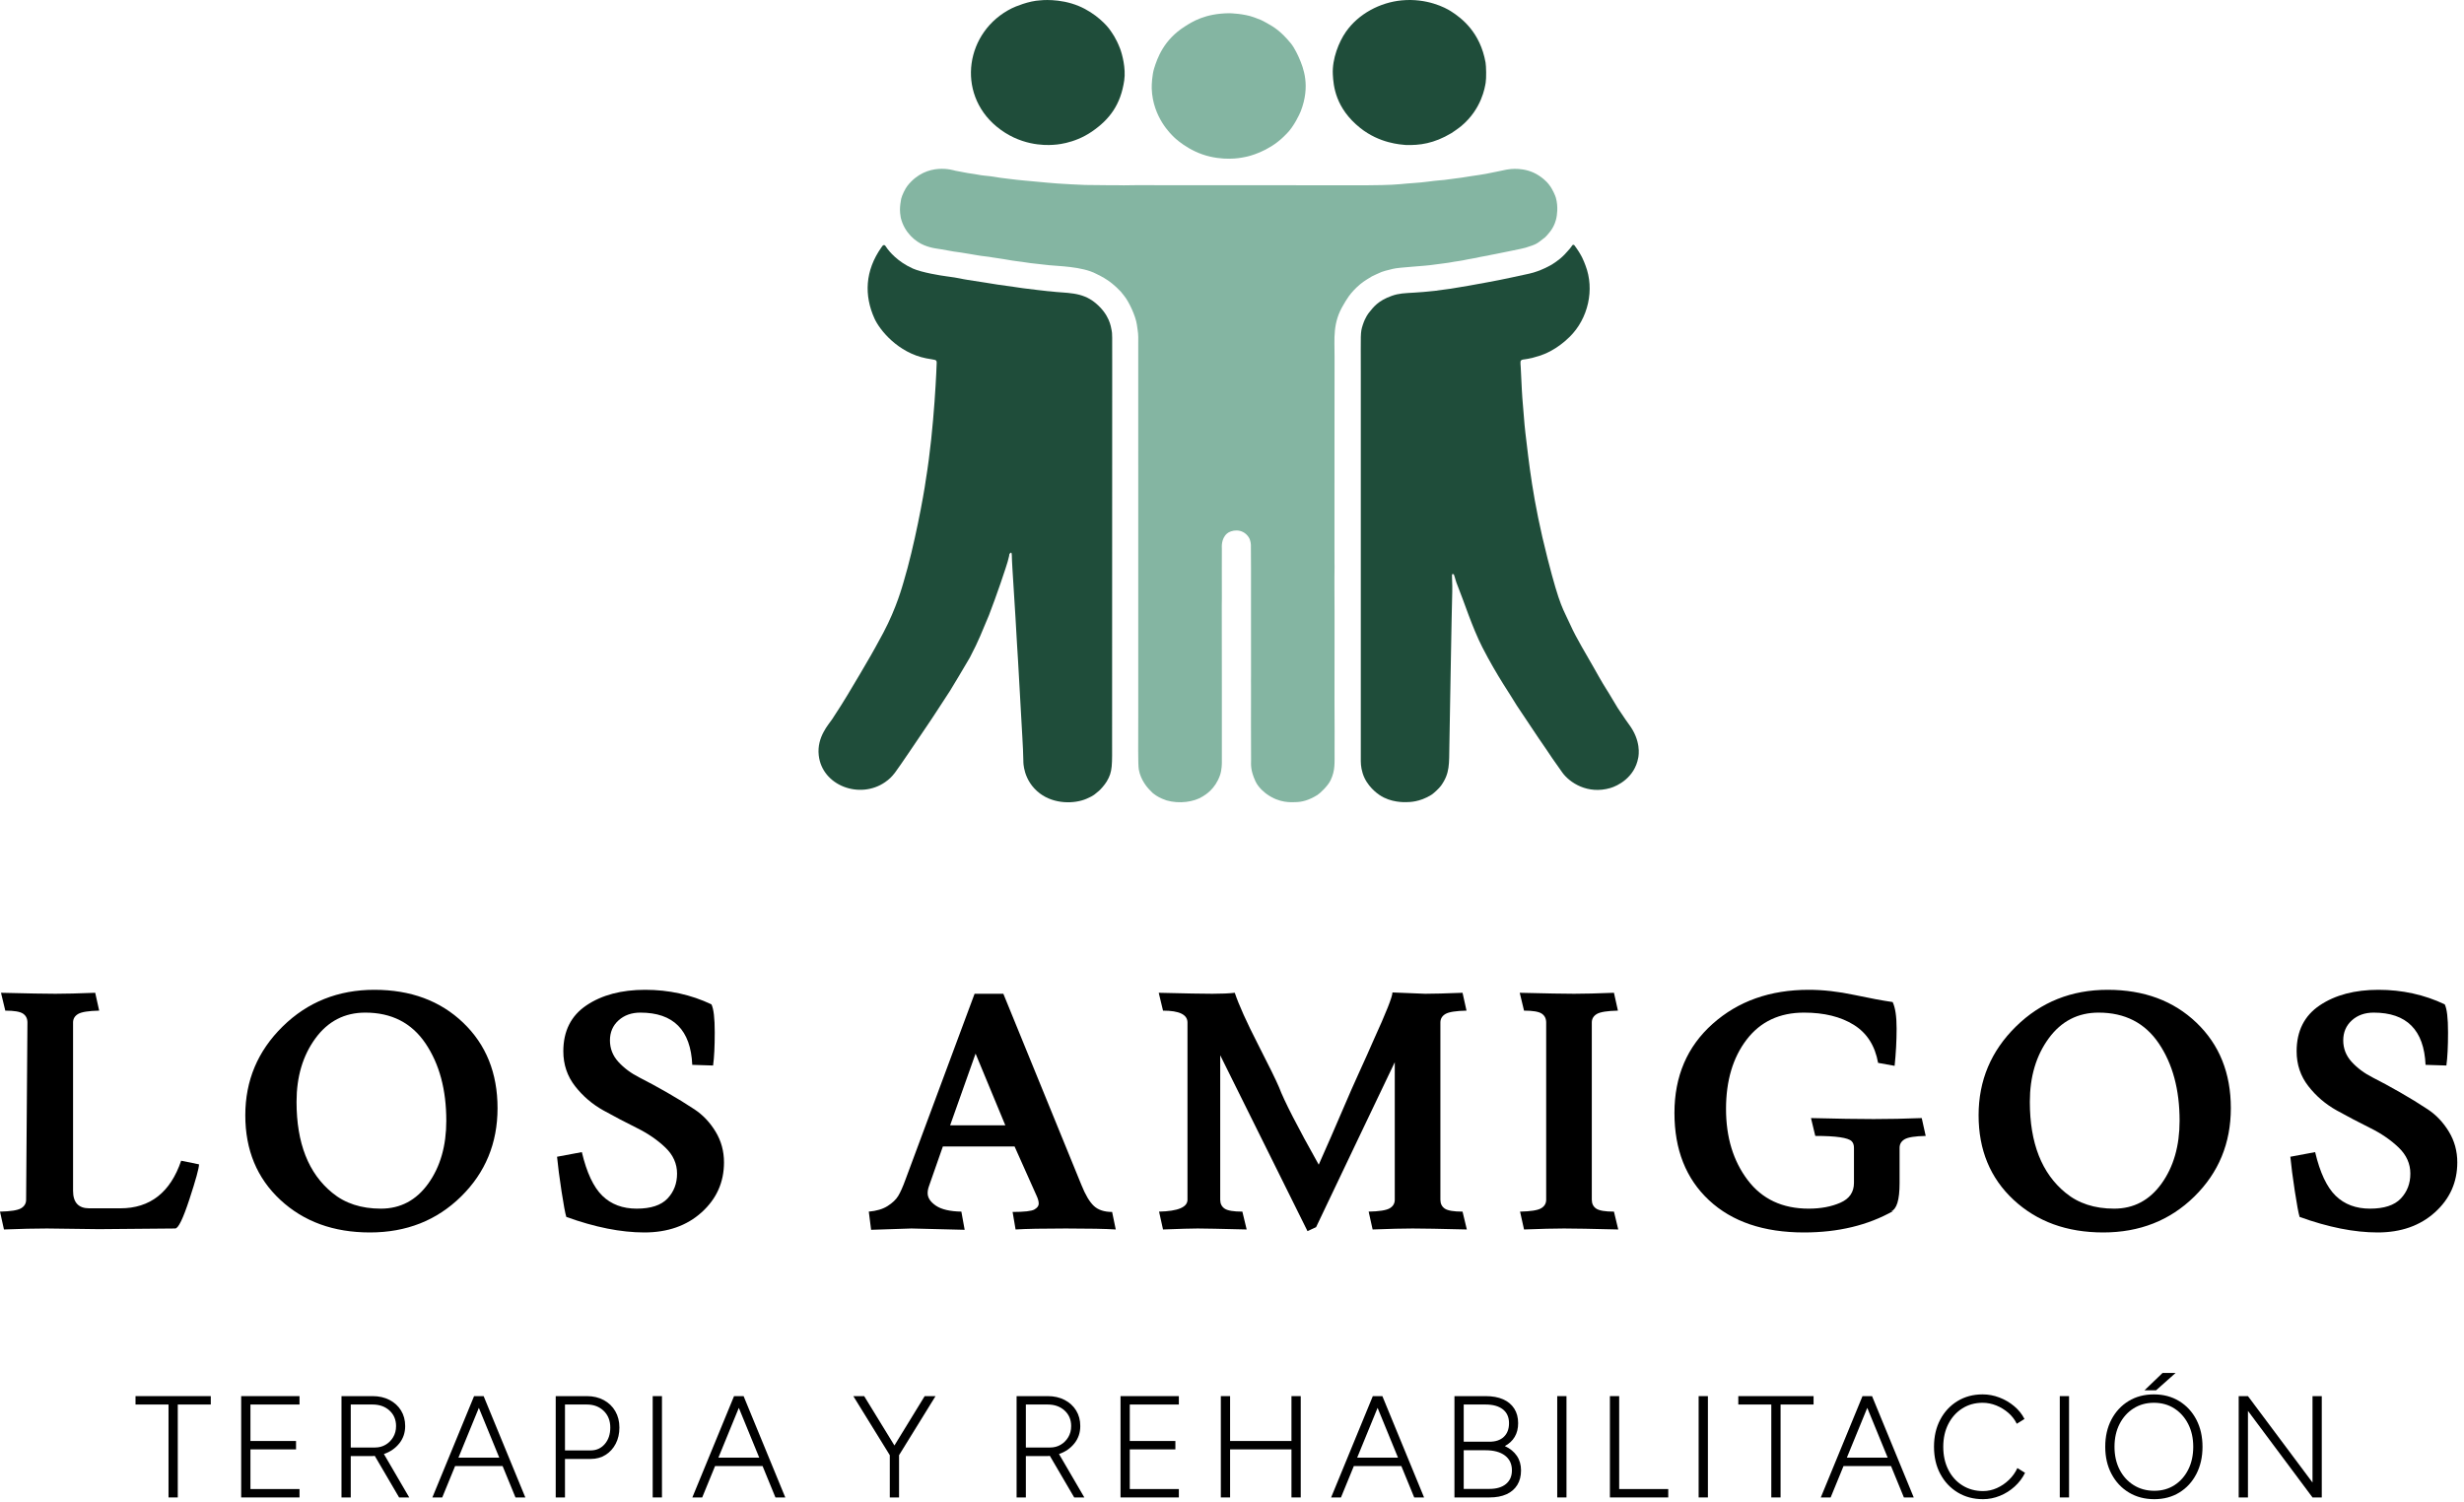
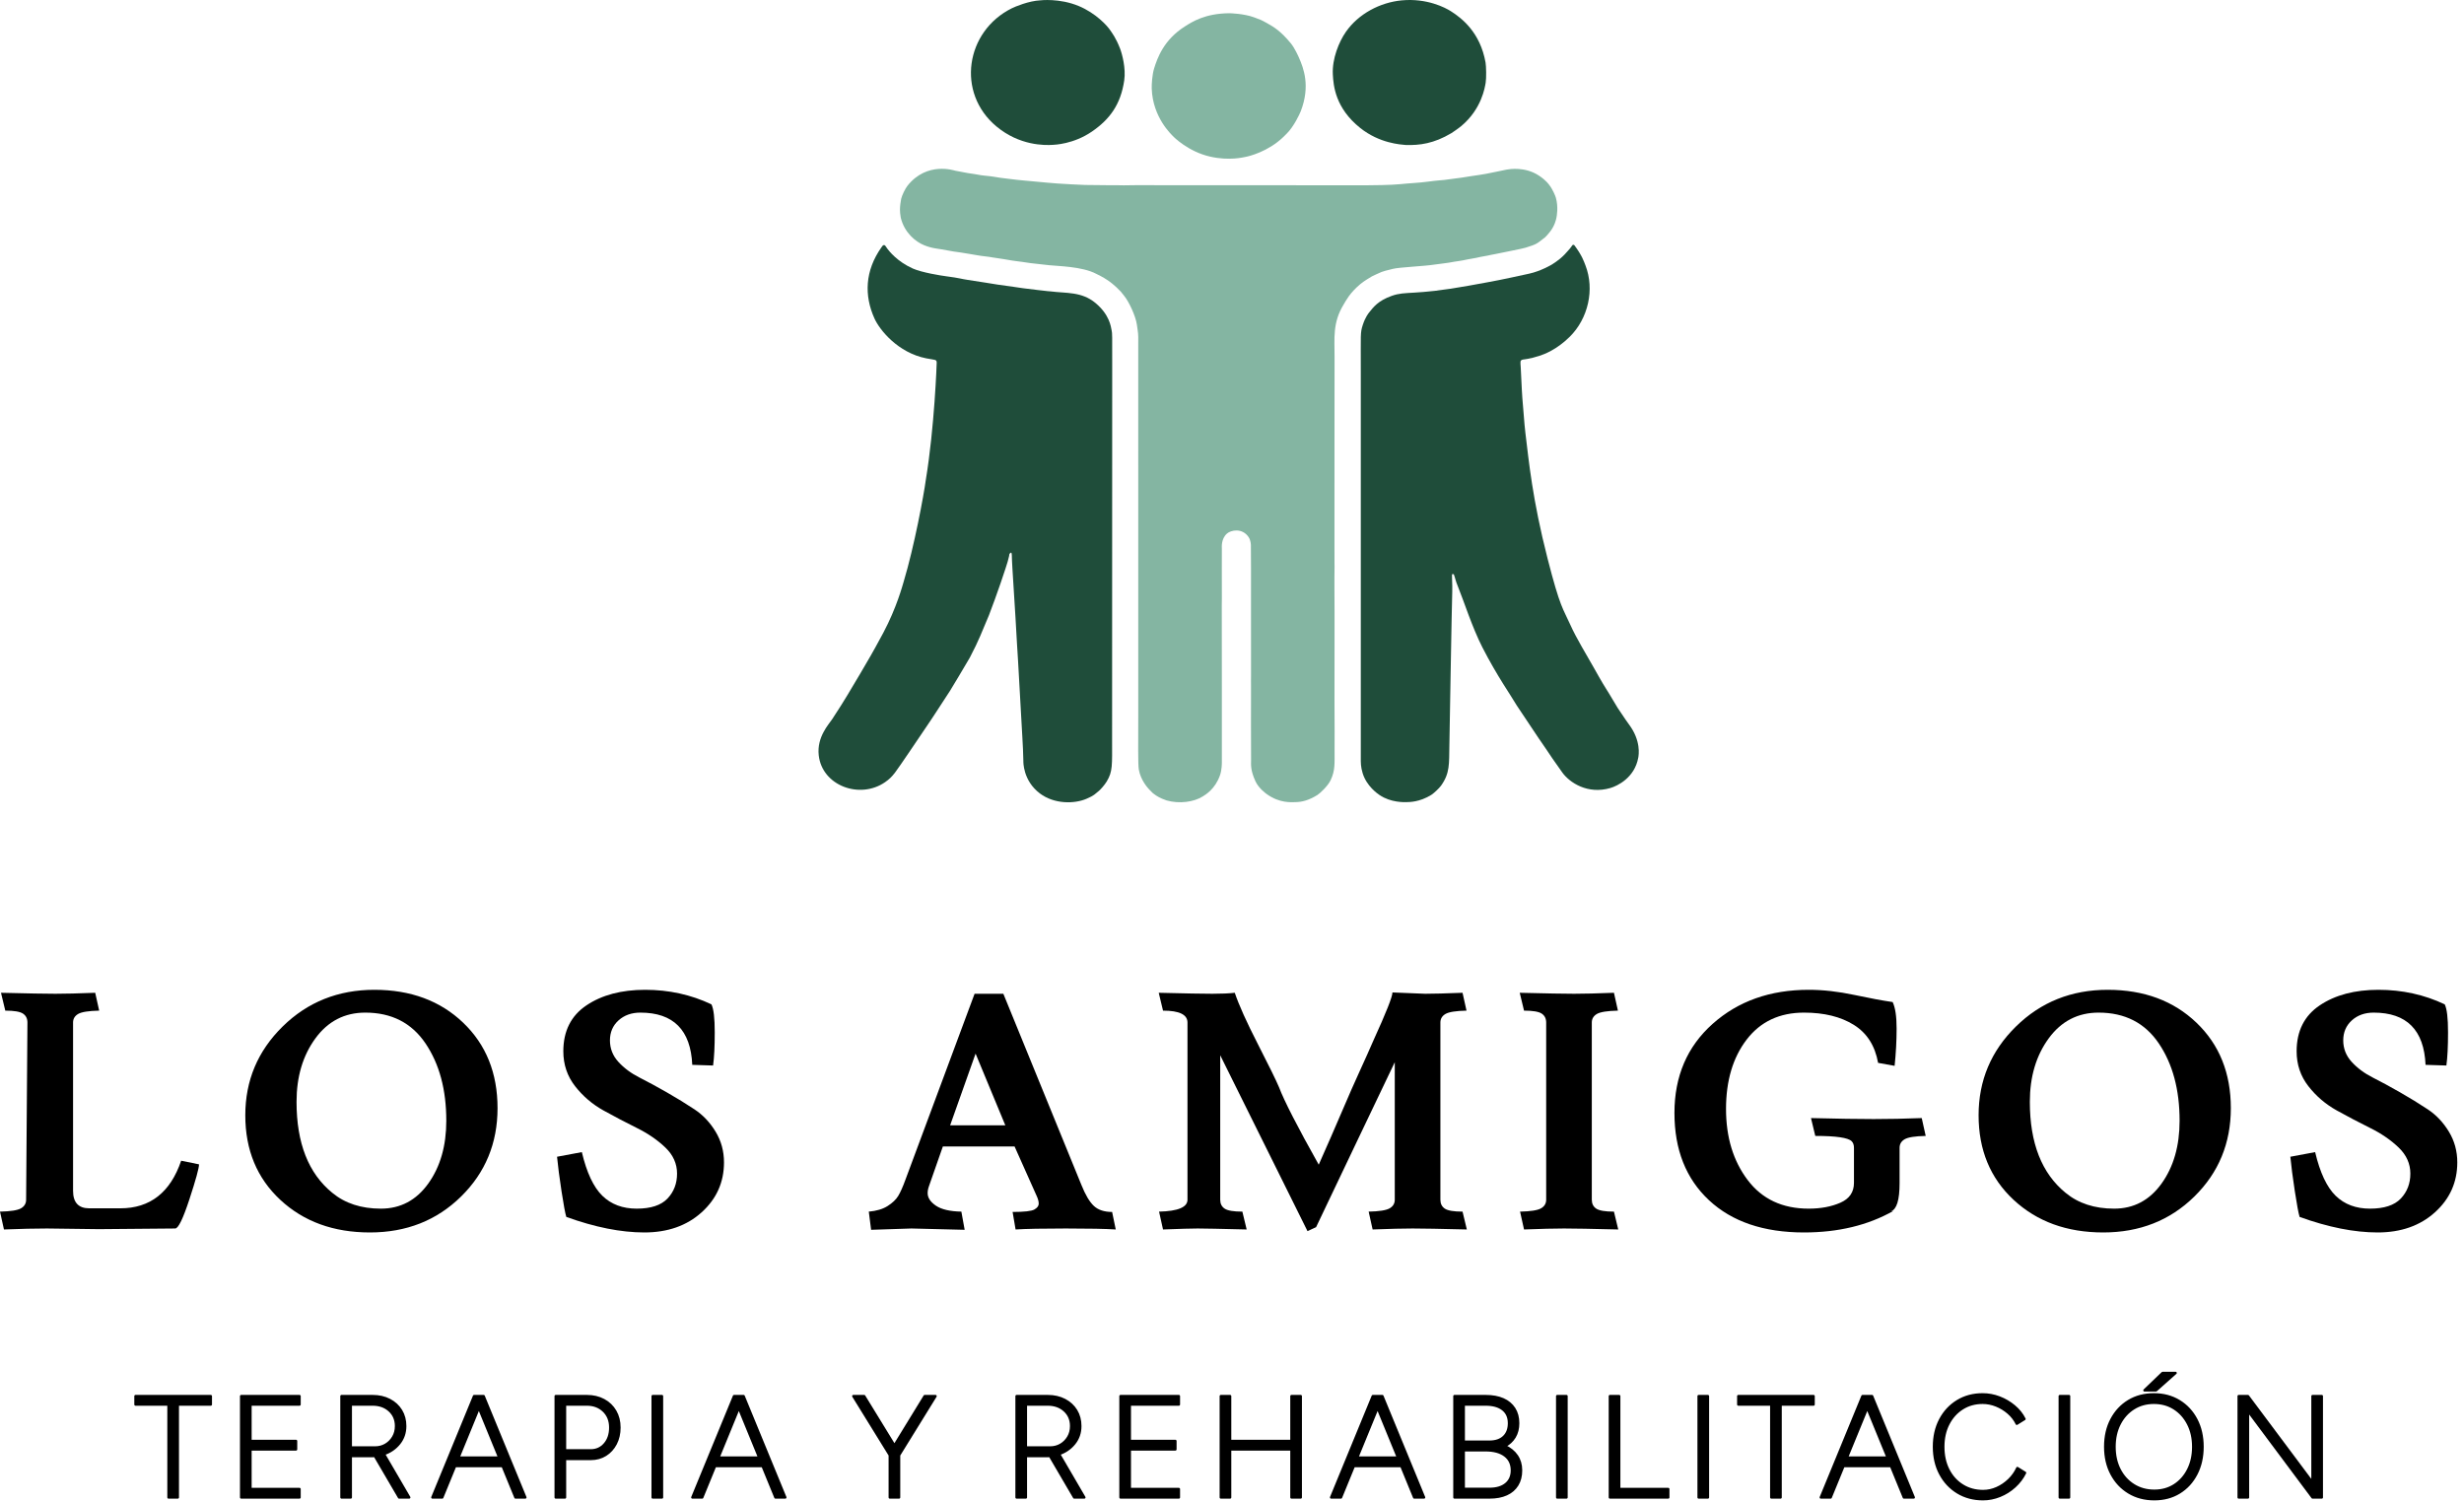
<svg xmlns="http://www.w3.org/2000/svg" width="100%" height="100%" viewBox="0 0 325 198" version="1.1" xml:space="preserve" style="fill-rule:evenodd;clip-rule:evenodd;stroke-linejoin:round;stroke-miterlimit:2;">
  <g transform="matrix(1,0,0,1,-62.94228,-101.0001)">
    <g transform="matrix(0.164946,0,0,0.156449,140.5262,73.80858)">
      <path d="M249.95,357.414C249.456,353.826 249.306,352.944 249.296,350.497C249.285,347.982 249.815,343.567 250.262,341.435C250.873,338.526 253.536,332.752 255.332,330.377C270.979,309.689 292.718,317.576 293.45,317.716C302.698,319.479 302.662,319.594 303.47,319.714C312.947,321.12 312.882,321.473 316.45,321.833C324.485,322.644 324.433,322.921 329.466,323.682C332.975,324.213 332.97,324.108 336.486,324.607C345.391,325.872 353.478,326.377 359.54,327.072C367.502,327.986 367.508,327.755 375.497,328.527C378.243,328.792 394.508,329.701 397.493,329.753C421.437,330.168 421.422,329.907 423.501,329.977C430.723,330.222 433.453,329.837 439.497,329.907C455.57,330.091 611.161,329.918 623.499,330.003C625.824,330.019 642.239,329.876 649.462,329.06C656.998,328.208 663.738,328.064 671.551,326.948C679.093,325.871 683.113,325.712 684.501,325.512C697.397,323.655 697.395,323.755 698.509,323.558C711.9,321.199 712.831,321.615 725.555,318.734C726.273,318.572 732.808,317.092 734.546,316.775C736.609,316.398 749.148,314.106 760.266,321.871C766.217,326.027 768.332,329.536 768.375,329.591C771.126,333.127 773.338,338.845 773.77,340.425C775.933,348.341 774.486,356.11 774.237,357.449C774.041,358.504 772.965,364.282 768.738,369.682C764.936,374.537 764.67,374.283 763.852,374.953C758.572,379.279 758.593,379.678 749.549,382.644C746.727,383.569 733.047,386.277 729.426,387.137C725.515,388.067 723.925,388.22 722.512,388.559C716.306,390.048 715.938,389.78 713.478,390.413C708.501,391.693 705.989,391.86 703.488,392.445C696.505,394.078 694.672,394 692.494,394.47C686.518,395.759 680.37,396.244 676.566,396.898C668.773,398.238 648.529,399.106 643.495,400.478C636.943,402.263 636.914,402.12 634.347,403.13C632.932,403.686 626.908,406.688 626.691,406.823C620.123,410.922 618.066,412.76 617.388,413.366C608.762,421.075 606.108,427.053 604.197,430.327C594.997,446.084 596.91,459.275 596.824,474.498C596.709,494.805 596.816,614.09 596.756,633.507C596.705,650.083 596.832,650.061 596.814,651.501C596.794,653.101 596.629,666.38 596.736,671.498C596.925,680.59 596.728,759.825 596.771,764.496C596.935,782.388 596.849,802.222 596.835,805.502C596.783,817.577 597.466,823.067 593.683,831.586C591.486,836.531 585.041,842.79 583.154,844.026C576.075,848.659 570.698,850.003 565.487,850.091C562.301,850.145 552.848,851.112 542.626,843.331C541.725,842.645 536.115,838.375 533.554,832.475C529.444,823.007 530.061,818.441 530.067,814.498C530.108,788.449 529.842,779.589 530.015,762.493C530.023,761.693 530.09,755.057 530.015,752.493C529.875,747.672 530.097,747.685 530.033,743.494C529.879,733.559 530.158,642.308 529.912,633.478C529.897,632.92 529.797,629.34 528.145,626.726C522.959,618.521 513.75,620.801 510.715,623.719C505.971,628.281 506.706,635.205 506.703,636.5C506.675,651.23 506.663,651.221 506.67,652.501C506.826,681.959 506.623,681.94 506.642,684.5C506.764,700.749 506.665,804.87 506.702,816.495C506.705,817.376 506.723,822.891 505.224,827.409C501.318,839.183 493.563,843.858 491.382,845.31C484.311,850.019 472.653,851.713 462.458,848.64C461.245,848.275 456.742,846.401 454.375,844.678C451.186,842.359 451.212,842.338 448.603,839.406C447.603,838.282 441.748,831.7 440.283,822.543C439.559,818.017 439.853,801.321 439.846,775.501C439.84,750.461 439.764,467.476 439.836,462.506C439.944,454.95 439.75,454.968 438.741,447.46C437.782,440.321 432.444,428.226 428.678,423.377C426.21,420.2 426.302,420.14 426.071,419.879C421.029,414.179 416.57,410.938 415.653,410.272C411.29,407.1 407.51,405.388 406.369,404.741C395.107,398.355 374.993,398.194 368.51,397.395C354.675,395.692 354.674,395.811 353.48,395.613C343.004,393.869 342.943,394.326 332.53,392.317C329.57,391.746 325.484,391.294 323.441,390.865C319.857,390.112 315.51,389.847 311.568,389.089C305.029,387.831 305.019,388.005 298.456,386.786C294.001,385.959 293.961,386.278 289.533,385.349C278.42,383.016 275.753,383.595 268.502,380.495C262.05,377.736 252.921,370.265 249.95,357.414Z" style="fill:rgb(132,181,162);" />
    </g>
    <g transform="matrix(0.164946,0,0,0.156449,140.5262,73.80858)">
      <path d="M269.944,578.564C276.952,533.876 278.686,480.06 278.677,479.495C278.629,476.676 277.346,477.383 270.41,475.948C247.525,471.212 232.978,451.825 228.907,442.329C220.612,422.977 221.256,402.14 234.415,382.438C235.071,381.456 235.598,380.42 236.503,380.44C237.594,380.464 237.349,380.913 239.308,383.632C240.535,385.334 247,394.304 259.62,400.225C266.802,403.595 282.118,406.173 286.458,406.762C297.089,408.207 298.459,409.033 303.454,409.774C311.118,410.912 325.518,413.5 327.46,413.766C336.803,415.046 345.768,416.549 347.458,416.77C358.56,418.221 358.557,418.197 359.521,418.327C368.7,419.557 368.711,419.336 369.507,419.445C382.488,421.224 394.545,419.495 405.677,429.297C416.908,439.186 417.964,449.15 418.589,452.486C419.075,455.082 419.044,455.089 419.016,485.499C418.988,589.167 418.96,692.834 418.932,796.501C418.949,819.658 419.434,824.092 414.68,832.603C412.862,835.858 409.3,839.829 408.499,840.499C404.985,843.439 404.85,844.376 398.405,847.293C388.779,851.65 372.705,851.871 361.255,842.812C347.406,831.855 347.978,815.664 347.973,815.479C347.723,805.472 347.693,805.496 347.176,795.518C343.412,722.783 343.185,722.8 342.872,716.475C342.347,705.873 341.778,696.248 341.674,694.49C339.309,654.444 339.315,654.456 339.246,653.519C338.425,642.407 339.375,638.099 337.349,640.255C336.493,641.166 336.817,641.308 336.591,642.534C335.597,647.935 331.912,658.475 329.735,665.576C328.55,669.44 321.719,689.398 320.467,692.486C314.201,707.937 312.977,712.464 305.125,728.316C304.46,729.658 296.942,742.997 296.15,744.295C294.866,746.399 290.394,754.439 289.25,756.356C288.314,757.922 277.429,775.552 276.713,776.634C275.455,778.534 272.934,782.774 271.667,784.609C271.17,785.329 257.832,806.198 256.841,807.713C245.699,824.753 244.044,828.42 237.353,833.291C217.179,847.978 186.97,836.239 184.334,810.516C182.754,795.101 192.402,784.48 195.058,780.215C202.235,768.687 202.125,768.639 207.058,760.246C211.667,752.406 224.405,729.394 226.08,726.274C226.892,724.761 231.83,715.565 236.009,707.253C246.674,686.041 251.38,667.318 252.208,664.417C260.833,634.212 268.342,591.148 269.944,578.564Z" style="fill:rgb(31,77,58);" />
    </g>
    <g transform="matrix(0.164946,0,0,0.156449,140.5262,73.80858)">
      <path d="M692.142,657.859C691.819,657.843 691.843,657.973 691.51,657.956C690.92,657.927 690.941,657.767 690.9,657.797C690.413,658.159 691.168,666.816 690.943,672.503C690.575,681.752 688.691,799.801 688.637,802.502C688.33,817.699 689.2,825.495 682.016,836.154C680.498,838.407 676.021,842.797 674.152,844.007C664.604,850.187 656.706,849.995 654.484,850.08C652.685,850.149 641.773,850.565 632.789,844.101C631.299,843.03 622.397,836.625 619.255,825.576C617.712,820.153 617.791,816.829 617.804,812.501C617.852,796.804 617.779,501.47 617.805,486.501C617.857,455.203 617.26,454.537 619.472,447.492C621.414,441.308 623.823,438.115 624.364,437.399C627.867,432.757 631.62,427.368 642.419,423.299C654.353,418.802 659.423,423.192 704.519,414.6C728.611,410.01 728.59,410.011 752.504,404.516C761.864,402.365 770.488,396.917 770.683,396.783C775.488,393.492 778.841,391.114 784.763,383.71C786.929,381.003 786.792,380.391 787.427,380.287C788.358,380.135 788.389,380.281 788.921,381.047C794.757,389.457 796.035,393.711 797.44,397.521C804.9,417.755 799.707,442.336 784.823,457.809C774.228,468.822 764.321,472.541 760.609,473.822C753.128,476.403 747.77,476.891 747.577,476.93C744.808,477.499 745.484,478.963 745.698,483.491C746.691,504.528 746.625,504.514 746.994,509.461C748.733,532.795 749.127,536.195 749.395,538.512C752.248,563.138 755.024,594.729 767.126,644.593C777.34,686.679 779.445,686.601 785.354,700.566C790.318,712.295 798.013,725.2 804.111,736.704C804.864,738.125 811.043,749.783 813.826,754.305C817.021,759.496 822.062,768.854 823.224,770.666C830.205,781.552 830.136,781.584 832.295,784.638C842.046,798.429 840.046,810.434 839.691,812.53C836.794,829.618 822.925,836.476 817.396,838.182C799.173,843.804 784.782,833.632 778.972,825.156C778.92,825.081 771.187,813.532 770.98,813.196C768.497,809.162 768.418,809.231 765.9,805.238C762.79,800.306 762.676,800.398 759.992,796.173C758.587,793.962 742.765,769.056 742.471,768.517C738.022,760.382 726.878,743.971 715.074,719.697C706.909,702.906 699.983,679.899 695.538,668.485C693.312,662.767 693.667,662.268 692.142,657.859Z" style="fill:rgb(31,77,58);" />
    </g>
    <g transform="matrix(0.164946,0,0,0.156449,140.5262,73.80858)">
      <path d="M555.577,289.577C543.601,301.632 528.45,305.599 525.43,306.136C523.995,306.392 512.648,309.508 497.415,305.875C479.827,301.681 468.163,289.294 467.511,288.489C466.664,287.444 451.411,272.983 450.628,248.496C450.516,245.008 450.971,236.792 452.533,231.509C455.054,222.979 460.122,207.409 477.189,196.047C483.064,192.135 493.186,185.184 512.499,184.959C513.092,184.952 524.239,185.215 532.524,188.437C537.775,190.48 537.806,190.408 542.666,193.238C548.261,196.496 553.813,200.04 561.801,210.27C565.052,214.435 567.979,221.506 568.405,222.536C571.974,231.161 577.644,246.228 569.789,267.611C568.948,269.9 564.297,280.489 558.521,286.52C557.286,287.809 555.813,289.333 555.577,289.577Z" style="fill:rgb(132,181,162);" />
    </g>
    <g transform="matrix(0.164946,0,0,0.156449,140.5262,73.80858)">
      <path d="M371.526,295.936C364.79,296.386 344.938,296.601 326.52,280.477C294.019,252.025 301.822,200.17 338.661,180.828C341.464,179.357 352.302,174.566 361.471,174.098C361.575,174.093 376.779,172.09 392.313,178.911C405.795,184.832 415.004,195.378 417.544,199.471C418.868,201.604 421.86,205.458 425.24,214.598C426.946,219.209 430.045,231.351 428.643,241.518C425.838,261.864 417.082,274.417 402.701,284.795C388.042,295.372 372.904,295.844 371.526,295.936Z" style="fill:rgb(31,77,58);" />
    </g>
    <g transform="matrix(0.164946,0,0,0.156449,140.5262,73.80858)">
      <path d="M653.534,296.034C649.661,295.639 632.782,294.704 617.343,281.691C597.413,264.892 595.912,246.09 595.441,236.502C594.794,223.328 600.33,209.087 605.844,200.716C615.972,185.34 633.356,175.833 650.468,174.121C670.74,172.093 685.491,180.358 689.709,183.177C698.675,189.169 713.275,201.139 717.565,226.491C718.075,229.504 718.295,239.658 717.661,243.524C717.058,247.194 714.588,265.553 698.143,280.095C695.861,282.114 690.648,285.807 690.219,286.077C676.261,294.852 664.843,296.436 653.534,296.034Z" style="fill:rgb(31,77,58);" />
    </g>
    <g transform="matrix(1.211248,0,0,1.211248,225.218,263.042)">
      <g transform="matrix(1,0,0,1,-135.054,0)">
        <path d="M11.844,0.072L6.192,0C4.896,0 3.336,0.036 1.512,0.108L1.08,-1.836C2.232,-1.86 2.994,-1.98 3.366,-2.196C3.738,-2.412 3.924,-2.724 3.924,-3.132L4.068,-22.428C4.068,-22.86 3.906,-23.184 3.582,-23.4C3.258,-23.616 2.616,-23.724 1.656,-23.724L1.188,-25.668C4.068,-25.596 6.042,-25.56 7.11,-25.56C8.178,-25.56 9.624,-25.596 11.448,-25.668L11.88,-23.724C10.728,-23.7 9.966,-23.58 9.594,-23.364C9.222,-23.148 9.036,-22.836 9.036,-22.428L9.036,-4.104C9.036,-2.832 9.624,-2.196 10.8,-2.196L14.184,-2.196C17.424,-2.196 19.632,-3.924 20.808,-7.38L22.752,-6.984C22.752,-6.576 22.404,-5.31 21.708,-3.186C21.012,-1.062 20.496,0 20.16,0L11.844,0.072Z" />
      </g>
    </g>
    <g transform="matrix(1.211248,0,0,1.211248,93.55294,263.042)">
      <path d="M15.012,0.432C11.052,0.432 7.8,-0.75 5.256,-3.114C2.712,-5.478 1.44,-8.55 1.44,-12.33C1.44,-16.11 2.796,-19.332 5.508,-21.996C8.22,-24.66 11.55,-25.992 15.498,-25.992C19.446,-25.992 22.668,-24.798 25.164,-22.41C27.66,-20.022 28.908,-16.92 28.908,-13.104C28.908,-9.288 27.582,-6.078 24.93,-3.474C22.278,-0.87 18.972,0.432 15.012,0.432ZM10.908,-3.888C12.3,-2.736 14.064,-2.16 16.2,-2.16C18.336,-2.16 20.058,-3.072 21.366,-4.896C22.674,-6.72 23.328,-9 23.328,-11.736C23.328,-15.12 22.572,-17.928 21.06,-20.16C19.548,-22.392 17.364,-23.508 14.508,-23.508C12.252,-23.508 10.44,-22.572 9.072,-20.7C7.704,-18.828 7.02,-16.524 7.02,-13.788C7.02,-9.3 8.316,-6 10.908,-3.888Z" />
    </g>
    <g transform="matrix(1.211248,0,0,1.211248,93.55294,263.042)">
      <path d="M38.088,-8.316C38.616,-6.084 39.36,-4.5 40.32,-3.564C41.28,-2.628 42.528,-2.16 44.064,-2.16C45.6,-2.16 46.716,-2.526 47.412,-3.258C48.108,-3.99 48.456,-4.896 48.456,-5.976C48.456,-7.056 48.03,-8.004 47.178,-8.82C46.326,-9.636 45.294,-10.344 44.082,-10.944C42.87,-11.544 41.658,-12.18 40.446,-12.852C39.234,-13.524 38.202,-14.406 37.35,-15.498C36.498,-16.59 36.072,-17.856 36.072,-19.296C36.072,-21.504 36.912,-23.172 38.592,-24.3C40.272,-25.428 42.402,-25.992 44.982,-25.992C47.562,-25.992 49.968,-25.464 52.2,-24.408C52.44,-23.928 52.56,-22.914 52.56,-21.366C52.56,-19.818 52.5,-18.612 52.38,-17.748L50.112,-17.82C49.944,-21.612 48.06,-23.508 44.46,-23.508C43.5,-23.508 42.708,-23.226 42.084,-22.662C41.46,-22.098 41.148,-21.372 41.148,-20.484C41.148,-19.596 41.454,-18.816 42.066,-18.144C42.678,-17.472 43.446,-16.902 44.37,-16.434C45.294,-15.966 46.29,-15.426 47.358,-14.814C48.426,-14.202 49.422,-13.59 50.346,-12.978C51.27,-12.366 52.038,-11.556 52.65,-10.548C53.262,-9.54 53.568,-8.424 53.568,-7.2C53.568,-5.04 52.758,-3.228 51.138,-1.764C49.518,-0.3 47.436,0.432 44.892,0.432C42.348,0.432 39.516,-0.132 36.396,-1.26C36.276,-1.644 36.102,-2.58 35.874,-4.068C35.646,-5.556 35.484,-6.804 35.388,-7.812L38.088,-8.316Z" />
    </g>
    <g transform="matrix(1.211248,0,0,1.211248,93.55294,263.042)">
      <path d="M73.98,0L69.588,0.144L69.336,-1.836C70.176,-1.908 70.86,-2.112 71.388,-2.448C71.916,-2.784 72.3,-3.15 72.54,-3.546C72.78,-3.942 73.044,-4.536 73.332,-5.328L80.856,-25.56L83.988,-25.56L92.484,-4.752C92.916,-3.672 93.366,-2.91 93.834,-2.466C94.302,-2.022 94.968,-1.8 95.832,-1.8L96.228,0.108C95.124,0.036 93.312,0 90.792,0C88.272,0 86.448,0.036 85.32,0.108L84.996,-1.8C86.268,-1.8 87.06,-1.89 87.372,-2.07C87.684,-2.25 87.84,-2.46 87.84,-2.7C87.84,-2.94 87.768,-3.216 87.624,-3.528L85.212,-8.928L77.4,-8.928L75.888,-4.608C75.792,-4.344 75.744,-4.092 75.744,-3.852C75.744,-3.348 76.044,-2.892 76.644,-2.484C77.244,-2.076 78.168,-1.86 79.416,-1.836L79.776,0.144L73.98,0ZM80.964,-19.044L78.192,-11.232L84.204,-11.232L80.964,-19.044Z" />
    </g>
    <g transform="matrix(1.211248,0,0,1.211248,93.55294,263.042)">
      <path d="M126.36,-25.704L129.924,-25.56C130.812,-25.56 132.168,-25.596 133.992,-25.668L134.424,-23.724C133.272,-23.7 132.51,-23.58 132.138,-23.364C131.766,-23.148 131.58,-22.836 131.58,-22.428L131.58,-3.132C131.58,-2.7 131.742,-2.376 132.066,-2.16C132.39,-1.944 133.032,-1.836 133.992,-1.836L134.46,0.108C131.58,0.036 129.612,0 128.556,0C127.5,0 126.048,0.036 124.2,0.108L123.768,-1.836C124.92,-1.86 125.682,-1.98 126.054,-2.196C126.426,-2.412 126.612,-2.724 126.612,-3.132L126.612,-18.108C125.916,-16.644 124.572,-13.83 122.58,-9.666C120.588,-5.502 119.076,-2.328 118.044,-0.144L117.108,0.288L107.604,-18.864L107.604,-3.132C107.604,-2.7 107.766,-2.376 108.09,-2.16C108.414,-1.944 109.056,-1.836 110.016,-1.836L110.484,0.108C107.604,0.036 105.828,0 105.156,0C104.484,0 103.224,0.036 101.376,0.108L100.944,-1.836C103.008,-1.884 104.04,-2.316 104.04,-3.132L104.04,-22.428C104.04,-23.292 103.152,-23.724 101.376,-23.724L100.908,-25.668C103.788,-25.596 105.732,-25.56 106.74,-25.56C107.748,-25.56 108.564,-25.596 109.188,-25.668C109.644,-24.324 110.478,-22.47 111.69,-20.106C112.902,-17.742 113.676,-16.164 114.012,-15.372C114.564,-13.908 116.004,-11.1 118.332,-6.948C119.292,-9.108 120.138,-11.046 120.87,-12.762C121.602,-14.478 122.238,-15.924 122.778,-17.1C123.318,-18.276 123.828,-19.416 124.308,-20.52C125.676,-23.52 126.36,-25.248 126.36,-25.704Z" />
    </g>
    <g transform="matrix(1.211248,0,0,1.211248,93.55294,263.042)">
      <path d="M148.068,-22.428L148.068,-3.132C148.068,-2.7 148.23,-2.376 148.554,-2.16C148.878,-1.944 149.52,-1.836 150.48,-1.836L150.948,0.108C148.068,0.036 146.1,0 145.044,0C143.988,0 142.536,0.036 140.688,0.108L140.256,-1.836C141.408,-1.86 142.17,-1.98 142.542,-2.196C142.914,-2.412 143.1,-2.724 143.1,-3.132L143.1,-22.428C143.1,-22.86 142.938,-23.184 142.614,-23.4C142.29,-23.616 141.648,-23.724 140.688,-23.724L140.22,-25.668C143.1,-25.596 145.074,-25.56 146.142,-25.56C147.21,-25.56 148.656,-25.596 150.48,-25.668L150.912,-23.724C149.76,-23.7 148.998,-23.58 148.626,-23.364C148.254,-23.148 148.068,-22.836 148.068,-22.428Z" />
    </g>
    <g transform="matrix(1.211248,0,0,1.211248,93.55294,263.042)">
      <path d="M171.18,-23.508C168.516,-23.508 166.434,-22.53 164.934,-20.574C163.434,-18.618 162.684,-16.098 162.684,-13.014C162.684,-9.93 163.47,-7.35 165.042,-5.274C166.614,-3.198 168.828,-2.16 171.684,-2.16C173.004,-2.16 174.156,-2.376 175.14,-2.808C176.124,-3.24 176.616,-3.96 176.616,-4.968L176.616,-8.784C176.616,-9.096 176.532,-9.336 176.364,-9.504C175.98,-9.888 174.66,-10.08 172.404,-10.08L171.936,-12.024C174.816,-11.952 177.09,-11.916 178.758,-11.916C180.426,-11.916 182.172,-11.952 183.996,-12.024L184.428,-10.08C183.276,-10.056 182.514,-9.936 182.142,-9.72C181.77,-9.504 181.584,-9.192 181.584,-8.784L181.584,-4.932C181.584,-3.108 181.272,-2.088 180.648,-1.872L180.9,-1.908C178.14,-0.348 174.9,0.432 171.18,0.432C166.788,0.432 163.338,-0.738 160.83,-3.078C158.322,-5.418 157.068,-8.586 157.068,-12.582C157.068,-16.578 158.454,-19.812 161.226,-22.284C163.998,-24.756 167.484,-25.992 171.684,-25.992C173.244,-25.992 174.9,-25.806 176.652,-25.434C178.404,-25.062 179.796,-24.804 180.828,-24.66C181.116,-24.06 181.26,-23.1 181.26,-21.78C181.26,-20.46 181.188,-19.104 181.044,-17.712L179.244,-18.036C178.908,-19.908 178.026,-21.288 176.598,-22.176C175.17,-23.064 173.364,-23.508 171.18,-23.508Z" />
    </g>
    <g transform="matrix(1.211248,0,0,1.211248,93.55294,263.042)">
      <path d="M203.76,0.432C199.8,0.432 196.548,-0.75 194.004,-3.114C191.46,-5.478 190.188,-8.55 190.188,-12.33C190.188,-16.11 191.544,-19.332 194.256,-21.996C196.968,-24.66 200.298,-25.992 204.246,-25.992C208.194,-25.992 211.416,-24.798 213.912,-22.41C216.408,-20.022 217.656,-16.92 217.656,-13.104C217.656,-9.288 216.33,-6.078 213.678,-3.474C211.026,-0.87 207.72,0.432 203.76,0.432ZM199.656,-3.888C201.048,-2.736 202.812,-2.16 204.948,-2.16C207.084,-2.16 208.806,-3.072 210.114,-4.896C211.422,-6.72 212.076,-9 212.076,-11.736C212.076,-15.12 211.32,-17.928 209.808,-20.16C208.296,-22.392 206.112,-23.508 203.256,-23.508C201,-23.508 199.188,-22.572 197.82,-20.7C196.452,-18.828 195.768,-16.524 195.768,-13.788C195.768,-9.3 197.064,-6 199.656,-3.888Z" />
    </g>
    <g transform="matrix(1.211248,0,0,1.211248,93.55294,263.042)">
      <path d="M226.836,-8.316C227.364,-6.084 228.108,-4.5 229.068,-3.564C230.028,-2.628 231.276,-2.16 232.812,-2.16C234.348,-2.16 235.464,-2.526 236.16,-3.258C236.856,-3.99 237.204,-4.896 237.204,-5.976C237.204,-7.056 236.778,-8.004 235.926,-8.82C235.074,-9.636 234.042,-10.344 232.83,-10.944C231.618,-11.544 230.406,-12.18 229.194,-12.852C227.982,-13.524 226.95,-14.406 226.098,-15.498C225.246,-16.59 224.82,-17.856 224.82,-19.296C224.82,-21.504 225.66,-23.172 227.34,-24.3C229.02,-25.428 231.15,-25.992 233.73,-25.992C236.31,-25.992 238.716,-25.464 240.948,-24.408C241.188,-23.928 241.308,-22.914 241.308,-21.366C241.308,-19.818 241.248,-18.612 241.128,-17.748L238.86,-17.82C238.692,-21.612 236.808,-23.508 233.208,-23.508C232.248,-23.508 231.456,-23.226 230.832,-22.662C230.208,-22.098 229.896,-21.372 229.896,-20.484C229.896,-19.596 230.202,-18.816 230.814,-18.144C231.426,-17.472 232.194,-16.902 233.118,-16.434C234.042,-15.966 235.038,-15.426 236.106,-14.814C237.174,-14.202 238.17,-13.59 239.094,-12.978C240.018,-12.366 240.786,-11.556 241.398,-10.548C242.01,-9.54 242.316,-8.424 242.316,-7.2C242.316,-5.04 241.506,-3.228 239.886,-1.764C238.266,-0.3 236.184,0.432 233.64,0.432C231.096,0.432 228.264,-0.132 225.144,-1.26C225.024,-1.644 224.85,-2.58 224.622,-4.068C224.394,-5.556 224.232,-6.804 224.136,-7.812L226.836,-8.316Z" />
    </g>
-     <g transform="matrix(1.591007,0,0,1.591007,225.8591,298.5187)">
+     <g transform="matrix(1.591007,0,0,1.591007,225.8591,298.5187)" stroke="#000000" stroke-width="0.20" stroke-linejoin="round" stroke-linecap="round" paint-order="stroke fill">
      <g transform="matrix(1,0,0,1,-91.284,0)">
        <path d="M2.856,0L2.856,-7.704L0.12,-7.704L0.12,-8.4L6.36,-8.4L6.36,-7.704L3.624,-7.704L3.624,0L2.856,0Z" />
      </g>
    </g>
-     <g transform="matrix(1.591007,0,0,1.591007,92.84459,298.5187)">
+     <g transform="matrix(1.591007,0,0,1.591007,92.84459,298.5187)" stroke="#000000" stroke-width="0.20" stroke-linejoin="round" stroke-linecap="round" paint-order="stroke fill">
      <path d="M1.2,0L1.2,-8.4L6.036,-8.4L6.036,-7.704L1.968,-7.704L1.968,-4.68L5.748,-4.68L5.748,-3.984L1.968,-3.984L1.968,-0.696L6.036,-0.696L6.036,0L1.2,0Z" />
    </g>
-     <g transform="matrix(1.591007,0,0,1.591007,92.84459,298.5187)">
+     <g transform="matrix(1.591007,0,0,1.591007,92.84459,298.5187)" stroke="#000000" stroke-width="0.20" stroke-linejoin="round" stroke-linecap="round" paint-order="stroke fill">
      <path d="M9.516,0L9.516,-8.4L12.096,-8.4C12.624,-8.4 13.092,-8.294 13.5,-8.082C13.908,-7.87 14.226,-7.578 14.454,-7.206C14.682,-6.834 14.796,-6.404 14.796,-5.916C14.796,-5.364 14.632,-4.884 14.304,-4.476C13.976,-4.068 13.552,-3.776 13.032,-3.6L15.132,0L14.292,0L12.276,-3.444C12.22,-3.436 12.164,-3.432 12.108,-3.432L10.284,-3.432L10.284,0L9.516,0ZM10.284,-4.14L12.3,-4.14C12.62,-4.14 12.91,-4.216 13.17,-4.368C13.43,-4.52 13.64,-4.73 13.8,-4.998C13.96,-5.266 14.04,-5.572 14.04,-5.916C14.04,-6.444 13.858,-6.874 13.494,-7.206C13.13,-7.538 12.664,-7.704 12.096,-7.704L10.284,-7.704L10.284,-4.14Z" />
    </g>
-     <g transform="matrix(1.591007,0,0,1.591007,92.84459,298.5187)">
+     <g transform="matrix(1.591007,0,0,1.591007,92.84459,298.5187)" stroke="#000000" stroke-width="0.20" stroke-linejoin="round" stroke-linecap="round" paint-order="stroke fill">
      <path d="M17.052,0L20.508,-8.4L21.3,-8.4L24.756,0L23.94,0L22.872,-2.604L18.936,-2.604L17.868,0L17.052,0ZM19.212,-3.3L22.596,-3.3L20.904,-7.428L19.212,-3.3Z" />
    </g>
-     <g transform="matrix(1.591007,0,0,1.591007,92.84459,298.5187)">
+     <g transform="matrix(1.591007,0,0,1.591007,92.84459,298.5187)" stroke="#000000" stroke-width="0.20" stroke-linejoin="round" stroke-linecap="round" paint-order="stroke fill">
      <path d="M27.276,0L27.276,-8.4L29.856,-8.4C30.384,-8.4 30.852,-8.29 31.26,-8.07C31.668,-7.85 31.986,-7.544 32.214,-7.152C32.442,-6.76 32.556,-6.308 32.556,-5.796C32.556,-5.292 32.454,-4.844 32.25,-4.452C32.046,-4.06 31.766,-3.752 31.41,-3.528C31.054,-3.304 30.644,-3.192 30.18,-3.192L28.044,-3.192L28.044,0L27.276,0ZM28.044,-3.9L30.18,-3.9C30.652,-3.9 31.04,-4.076 31.344,-4.428C31.648,-4.78 31.8,-5.236 31.8,-5.796C31.8,-6.364 31.618,-6.824 31.254,-7.176C30.89,-7.528 30.424,-7.704 29.856,-7.704L28.044,-7.704L28.044,-3.9Z" />
    </g>
-     <g transform="matrix(1.591007,0,0,1.591007,92.84459,298.5187)">
+     <g transform="matrix(1.591007,0,0,1.591007,92.84459,298.5187)" stroke="#000000" stroke-width="0.20" stroke-linejoin="round" stroke-linecap="round" paint-order="stroke fill">
      <rect x="35.316" y="-8.4" width="0.768" height="8.4" />
    </g>
-     <g transform="matrix(1.591007,0,0,1.591007,92.84459,298.5187)">
+     <g transform="matrix(1.591007,0,0,1.591007,92.84459,298.5187)" stroke="#000000" stroke-width="0.20" stroke-linejoin="round" stroke-linecap="round" paint-order="stroke fill">
      <path d="M38.604,0L42.06,-8.4L42.852,-8.4L46.308,0L45.492,0L44.424,-2.604L40.488,-2.604L39.42,0L38.604,0ZM40.764,-3.3L44.148,-3.3L42.456,-7.428L40.764,-3.3Z" />
    </g>
-     <g transform="matrix(1.591007,0,0,1.591007,92.84459,298.5187)">
+     <g transform="matrix(1.591007,0,0,1.591007,92.84459,298.5187)" stroke="#000000" stroke-width="0.20" stroke-linejoin="round" stroke-linecap="round" paint-order="stroke fill">
      <path d="M54.972,0L54.972,-3.504L51.948,-8.4L52.848,-8.4L55.356,-4.308L57.864,-8.4L58.764,-8.4L55.74,-3.504L55.74,0L54.972,0Z" />
    </g>
-     <g transform="matrix(1.591007,0,0,1.591007,92.84459,298.5187)">
+     <g transform="matrix(1.591007,0,0,1.591007,92.84459,298.5187)" stroke="#000000" stroke-width="0.20" stroke-linejoin="round" stroke-linecap="round" paint-order="stroke fill">
      <path d="M65.484,0L65.484,-8.4L68.064,-8.4C68.592,-8.4 69.06,-8.294 69.468,-8.082C69.876,-7.87 70.194,-7.578 70.422,-7.206C70.65,-6.834 70.764,-6.404 70.764,-5.916C70.764,-5.364 70.6,-4.884 70.272,-4.476C69.944,-4.068 69.52,-3.776 69,-3.6L71.1,0L70.26,0L68.244,-3.444C68.188,-3.436 68.132,-3.432 68.076,-3.432L66.252,-3.432L66.252,0L65.484,0ZM66.252,-4.14L68.268,-4.14C68.588,-4.14 68.878,-4.216 69.138,-4.368C69.398,-4.52 69.608,-4.73 69.768,-4.998C69.928,-5.266 70.008,-5.572 70.008,-5.916C70.008,-6.444 69.826,-6.874 69.462,-7.206C69.098,-7.538 68.632,-7.704 68.064,-7.704L66.252,-7.704L66.252,-4.14Z" />
    </g>
-     <g transform="matrix(1.591007,0,0,1.591007,92.84459,298.5187)">
+     <g transform="matrix(1.591007,0,0,1.591007,92.84459,298.5187)" stroke="#000000" stroke-width="0.20" stroke-linejoin="round" stroke-linecap="round" paint-order="stroke fill">
      <path d="M74.1,0L74.1,-8.4L78.936,-8.4L78.936,-7.704L74.868,-7.704L74.868,-4.68L78.648,-4.68L78.648,-3.984L74.868,-3.984L74.868,-0.696L78.936,-0.696L78.936,0L74.1,0Z" />
    </g>
-     <g transform="matrix(1.591007,0,0,1.591007,92.84459,298.5187)">
+     <g transform="matrix(1.591007,0,0,1.591007,92.84459,298.5187)" stroke="#000000" stroke-width="0.20" stroke-linejoin="round" stroke-linecap="round" paint-order="stroke fill">
      <path d="M82.416,0L82.416,-8.4L83.184,-8.4L83.184,-4.68L88.272,-4.68L88.272,-8.4L89.04,-8.4L89.04,0L88.272,0L88.272,-3.984L83.184,-3.984L83.184,0L82.416,0Z" />
    </g>
-     <g transform="matrix(1.591007,0,0,1.591007,92.84459,298.5187)">
+     <g transform="matrix(1.591007,0,0,1.591007,92.84459,298.5187)" stroke="#000000" stroke-width="0.20" stroke-linejoin="round" stroke-linecap="round" paint-order="stroke fill">
      <path d="M91.56,0L95.016,-8.4L95.808,-8.4L99.264,0L98.448,0L97.38,-2.604L93.444,-2.604L92.376,0L91.56,0ZM93.72,-3.3L97.104,-3.3L95.412,-7.428L93.72,-3.3Z" />
    </g>
-     <g transform="matrix(1.591007,0,0,1.591007,92.84459,298.5187)">
+     <g transform="matrix(1.591007,0,0,1.591007,92.84459,298.5187)" stroke="#000000" stroke-width="0.20" stroke-linejoin="round" stroke-linecap="round" paint-order="stroke fill">
      <path d="M101.784,0L101.784,-8.4L104.364,-8.4C104.932,-8.4 105.416,-8.312 105.816,-8.136C106.216,-7.96 106.524,-7.704 106.74,-7.368C106.956,-7.032 107.064,-6.628 107.064,-6.156C107.064,-5.716 106.968,-5.336 106.776,-5.016C106.584,-4.696 106.312,-4.444 105.96,-4.26C106.392,-4.06 106.724,-3.79 106.956,-3.45C107.188,-3.11 107.304,-2.708 107.304,-2.244C107.304,-1.772 107.2,-1.368 106.992,-1.032C106.784,-0.696 106.486,-0.44 106.098,-0.264C105.71,-0.088 105.24,0 104.688,0L101.784,0ZM102.552,-0.708L104.688,-0.708C105.272,-0.708 105.728,-0.844 106.056,-1.116C106.384,-1.388 106.548,-1.764 106.548,-2.244C106.548,-2.772 106.356,-3.182 105.972,-3.474C105.588,-3.766 105.052,-3.912 104.364,-3.912L102.552,-3.912L102.552,-0.708ZM102.552,-4.62L104.688,-4.62C105.2,-4.62 105.598,-4.756 105.882,-5.028C106.166,-5.3 106.308,-5.676 106.308,-6.156C106.308,-6.652 106.138,-7.034 105.798,-7.302C105.458,-7.57 104.98,-7.704 104.364,-7.704L102.552,-7.704L102.552,-4.62Z" />
    </g>
-     <g transform="matrix(1.591007,0,0,1.591007,92.84459,298.5187)">
+     <g transform="matrix(1.591007,0,0,1.591007,92.84459,298.5187)" stroke="#000000" stroke-width="0.20" stroke-linejoin="round" stroke-linecap="round" paint-order="stroke fill">
      <rect x="110.304" y="-8.4" width="0.768" height="8.4" />
    </g>
-     <g transform="matrix(1.591007,0,0,1.591007,92.84459,298.5187)">
+     <g transform="matrix(1.591007,0,0,1.591007,92.84459,298.5187)" stroke="#000000" stroke-width="0.20" stroke-linejoin="round" stroke-linecap="round" paint-order="stroke fill">
      <path d="M114.672,0L114.672,-8.4L115.44,-8.4L115.44,-0.696L119.508,-0.696L119.508,0L114.672,0Z" />
    </g>
-     <g transform="matrix(1.591007,0,0,1.591007,92.84459,298.5187)">
+     <g transform="matrix(1.591007,0,0,1.591007,92.84459,298.5187)" stroke="#000000" stroke-width="0.20" stroke-linejoin="round" stroke-linecap="round" paint-order="stroke fill">
      <rect x="122.028" y="-8.4" width="0.768" height="8.4" />
    </g>
-     <g transform="matrix(1.591007,0,0,1.591007,92.84459,298.5187)">
+     <g transform="matrix(1.591007,0,0,1.591007,92.84459,298.5187)" stroke="#000000" stroke-width="0.20" stroke-linejoin="round" stroke-linecap="round" paint-order="stroke fill">
      <path d="M128.052,0L128.052,-7.704L125.316,-7.704L125.316,-8.4L131.556,-8.4L131.556,-7.704L128.82,-7.704L128.82,0L128.052,0Z" />
    </g>
-     <g transform="matrix(1.591007,0,0,1.591007,92.84459,298.5187)">
+     <g transform="matrix(1.591007,0,0,1.591007,92.84459,298.5187)" stroke="#000000" stroke-width="0.20" stroke-linejoin="round" stroke-linecap="round" paint-order="stroke fill">
      <path d="M132.156,0L135.612,-8.4L136.404,-8.4L139.86,0L139.044,0L137.976,-2.604L134.04,-2.604L132.972,0L132.156,0ZM134.316,-3.3L137.7,-3.3L136.008,-7.428L134.316,-3.3Z" />
    </g>
-     <g transform="matrix(1.591007,0,0,1.591007,92.84459,298.5187)">
+     <g transform="matrix(1.591007,0,0,1.591007,92.84459,298.5187)" stroke="#000000" stroke-width="0.20" stroke-linejoin="round" stroke-linecap="round" paint-order="stroke fill">
      <path d="M145.608,0.144C144.816,0.144 144.114,-0.042 143.502,-0.414C142.89,-0.786 142.41,-1.298 142.062,-1.95C141.714,-2.602 141.54,-3.352 141.54,-4.2C141.54,-5.048 141.712,-5.798 142.056,-6.45C142.4,-7.102 142.876,-7.614 143.484,-7.986C144.092,-8.358 144.788,-8.544 145.572,-8.544C146.044,-8.544 146.506,-8.458 146.958,-8.286C147.41,-8.114 147.82,-7.874 148.188,-7.566C148.556,-7.258 148.84,-6.904 149.04,-6.504L148.404,-6.108C148.236,-6.452 148.002,-6.754 147.702,-7.014C147.402,-7.274 147.068,-7.478 146.7,-7.626C146.332,-7.774 145.956,-7.848 145.572,-7.848C144.94,-7.848 144.378,-7.692 143.886,-7.38C143.394,-7.068 143.008,-6.638 142.728,-6.09C142.448,-5.542 142.308,-4.912 142.308,-4.2C142.308,-3.48 142.448,-2.844 142.728,-2.292C143.008,-1.74 143.398,-1.308 143.898,-0.996C144.398,-0.684 144.968,-0.528 145.608,-0.528C146,-0.528 146.38,-0.61 146.748,-0.774C147.116,-0.938 147.45,-1.164 147.75,-1.452C148.05,-1.74 148.284,-2.068 148.452,-2.436L149.088,-2.04C148.88,-1.616 148.594,-1.238 148.23,-0.906C147.866,-0.574 147.456,-0.316 147,-0.132C146.544,0.052 146.08,0.144 145.608,0.144Z" />
    </g>
-     <g transform="matrix(1.591007,0,0,1.591007,92.84459,298.5187)">
+     <g transform="matrix(1.591007,0,0,1.591007,92.84459,298.5187)" stroke="#000000" stroke-width="0.20" stroke-linejoin="round" stroke-linecap="round" paint-order="stroke fill">
      <rect x="151.968" y="-8.4" width="0.768" height="8.4" />
    </g>
-     <g transform="matrix(1.591007,0,0,1.591007,92.84459,298.5187)">
+     <g transform="matrix(1.591007,0,0,1.591007,92.84459,298.5187)" stroke="#000000" stroke-width="0.20" stroke-linejoin="round" stroke-linecap="round" paint-order="stroke fill">
      <path d="M159.804,0.144C159.012,0.144 158.31,-0.04 157.698,-0.408C157.086,-0.776 156.606,-1.288 156.258,-1.944C155.91,-2.6 155.736,-3.352 155.736,-4.2C155.736,-5.056 155.908,-5.81 156.252,-6.462C156.596,-7.114 157.07,-7.624 157.674,-7.992C158.278,-8.36 158.976,-8.544 159.768,-8.544C160.56,-8.544 161.26,-8.358 161.868,-7.986C162.476,-7.614 162.95,-7.102 163.29,-6.45C163.63,-5.798 163.8,-5.048 163.8,-4.2C163.8,-3.352 163.63,-2.6 163.29,-1.944C162.95,-1.288 162.48,-0.776 161.88,-0.408C161.28,-0.04 160.588,0.144 159.804,0.144ZM159.804,-0.552C160.436,-0.552 160.994,-0.708 161.478,-1.02C161.962,-1.332 162.342,-1.762 162.618,-2.31C162.894,-2.858 163.032,-3.488 163.032,-4.2C163.032,-4.912 162.892,-5.542 162.612,-6.09C162.332,-6.638 161.948,-7.068 161.46,-7.38C160.972,-7.692 160.408,-7.848 159.768,-7.848C159.136,-7.848 158.574,-7.692 158.082,-7.38C157.59,-7.068 157.204,-6.638 156.924,-6.09C156.644,-5.542 156.504,-4.912 156.504,-4.2C156.504,-3.488 156.644,-2.858 156.924,-2.31C157.204,-1.762 157.594,-1.332 158.094,-1.02C158.594,-0.708 159.164,-0.552 159.804,-0.552ZM158.988,-8.88L160.488,-10.32L161.568,-10.32L159.948,-8.88L158.988,-8.88Z" />
    </g>
-     <g transform="matrix(1.591007,0,0,1.591007,92.84459,298.5187)">
+     <g transform="matrix(1.591007,0,0,1.591007,92.84459,298.5187)" stroke="#000000" stroke-width="0.20" stroke-linejoin="round" stroke-linecap="round" paint-order="stroke fill">
      <path d="M166.8,0L166.8,-8.4L167.568,-8.4L172.92,-1.236L172.92,-8.4L173.688,-8.4L173.688,0L172.92,0L167.568,-7.176L167.568,0L166.8,0Z" />
    </g>
  </g>
</svg>
